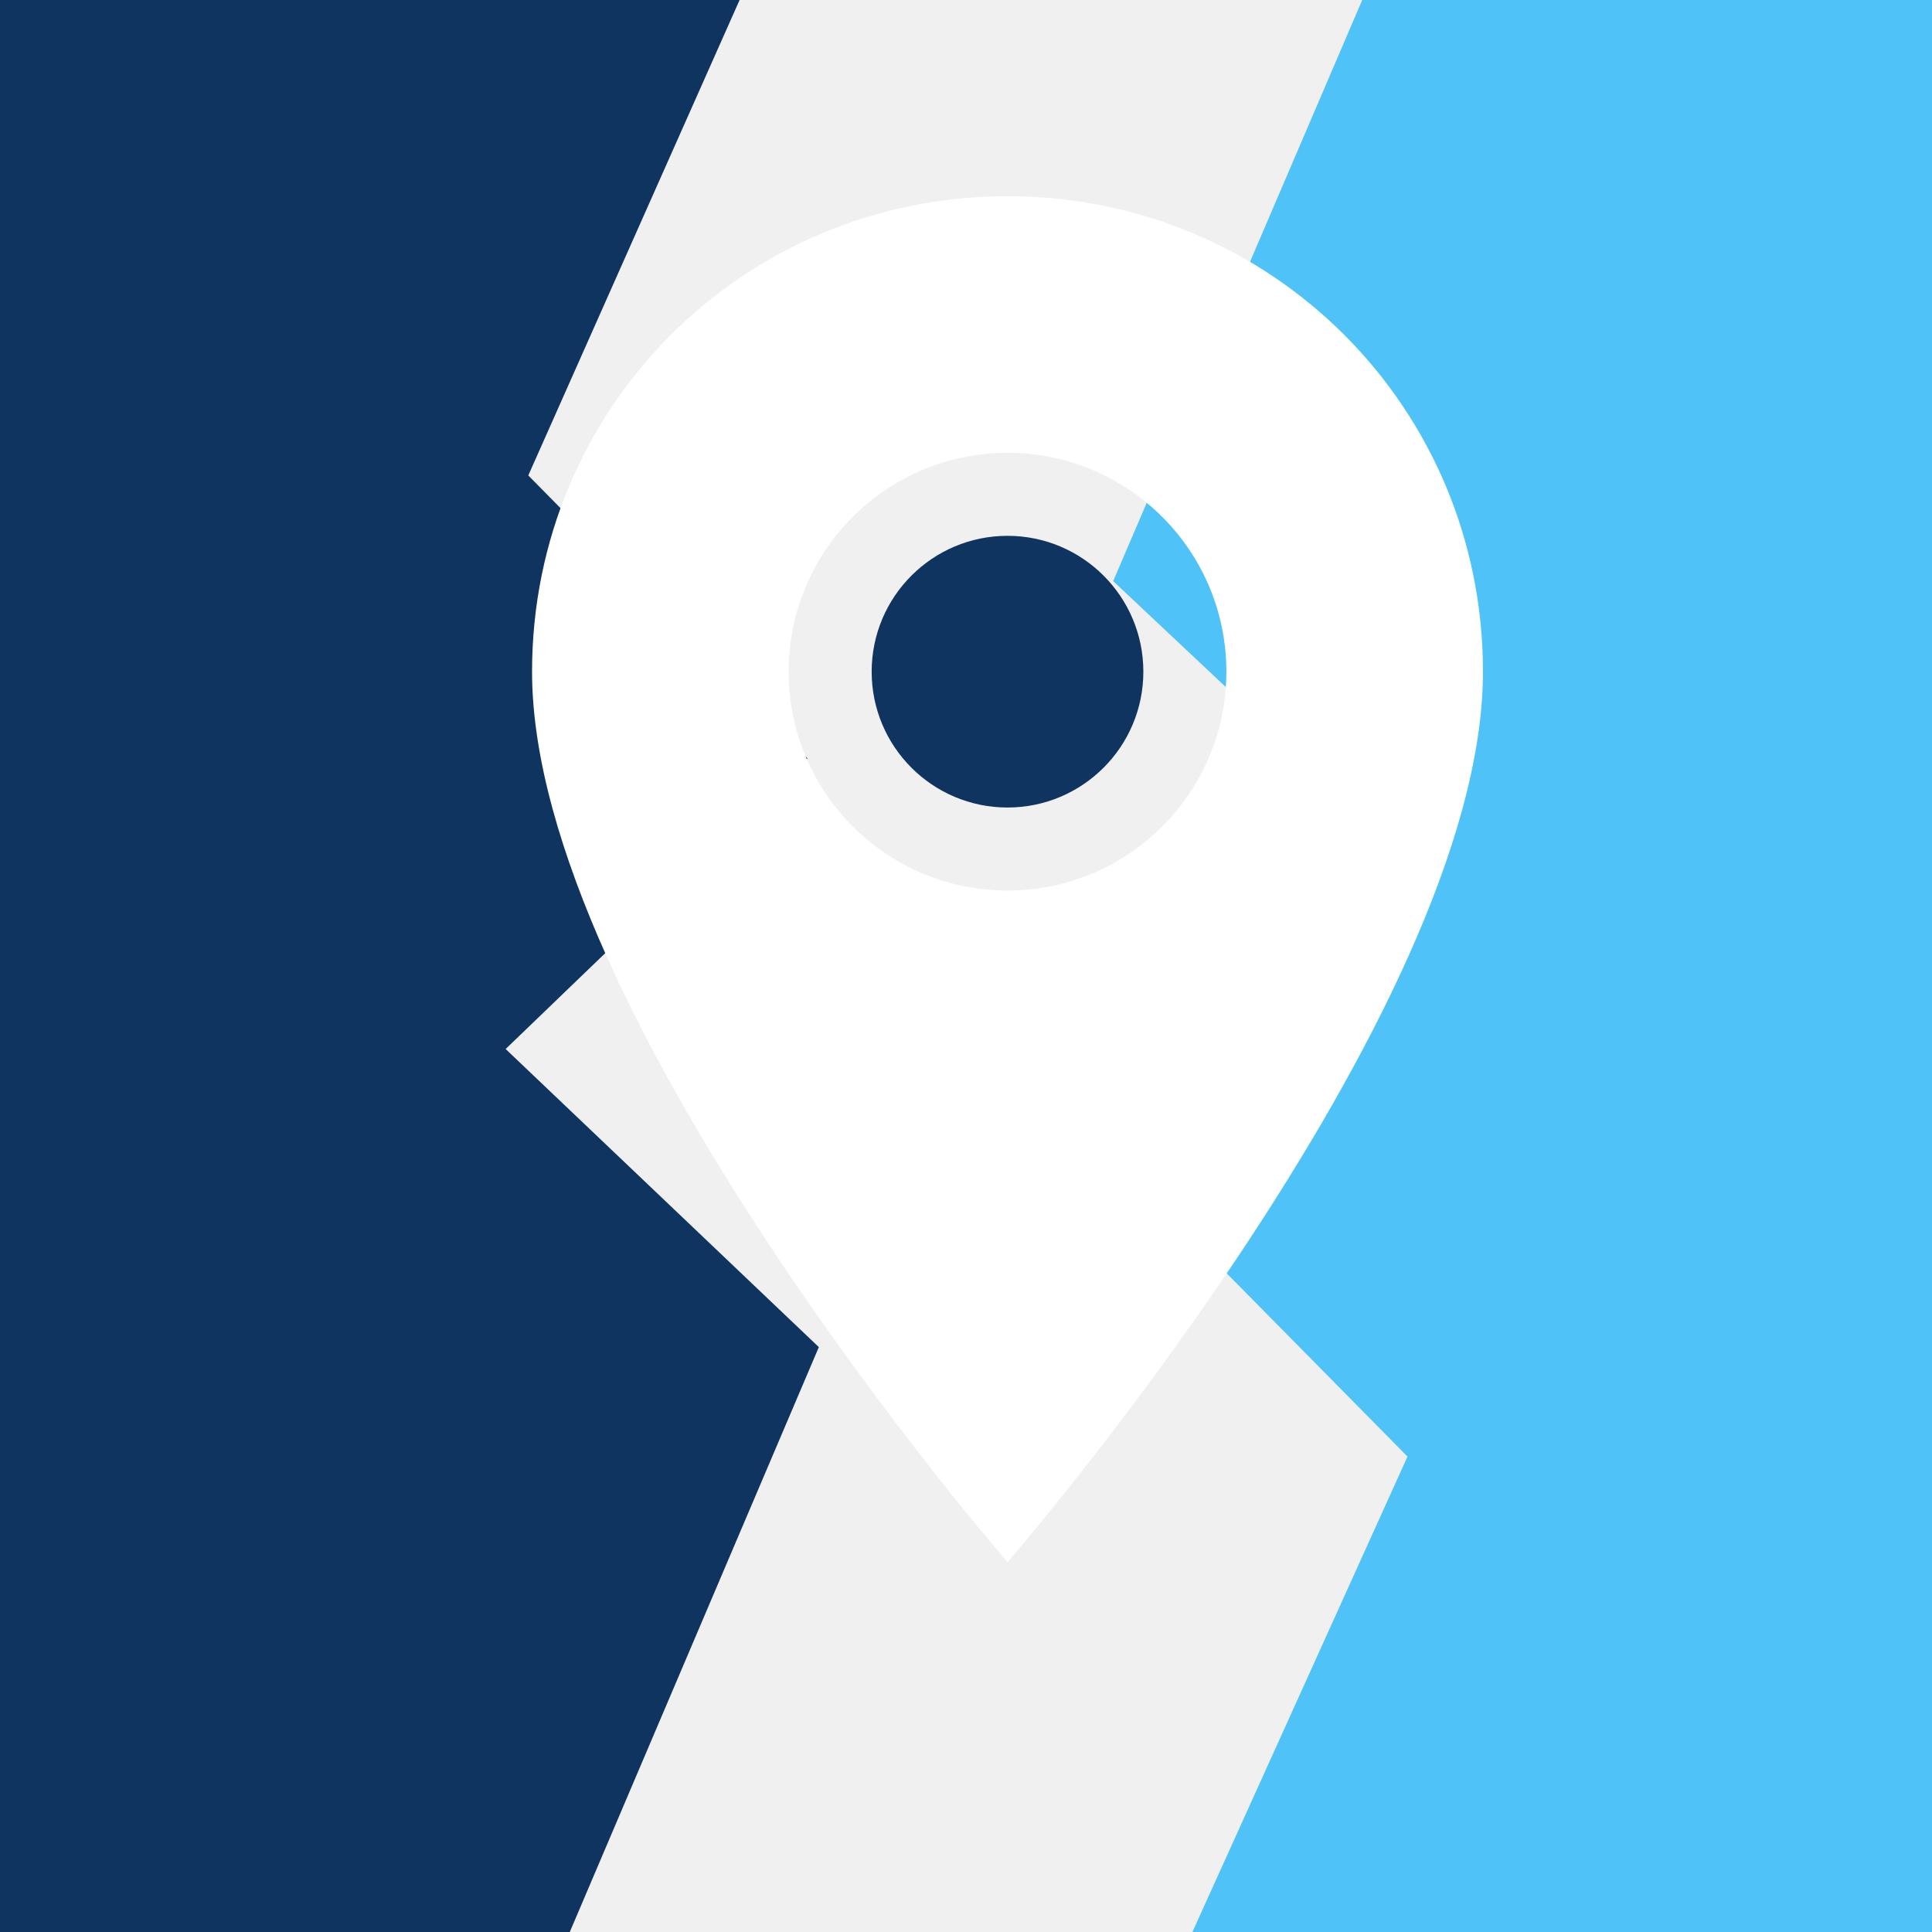
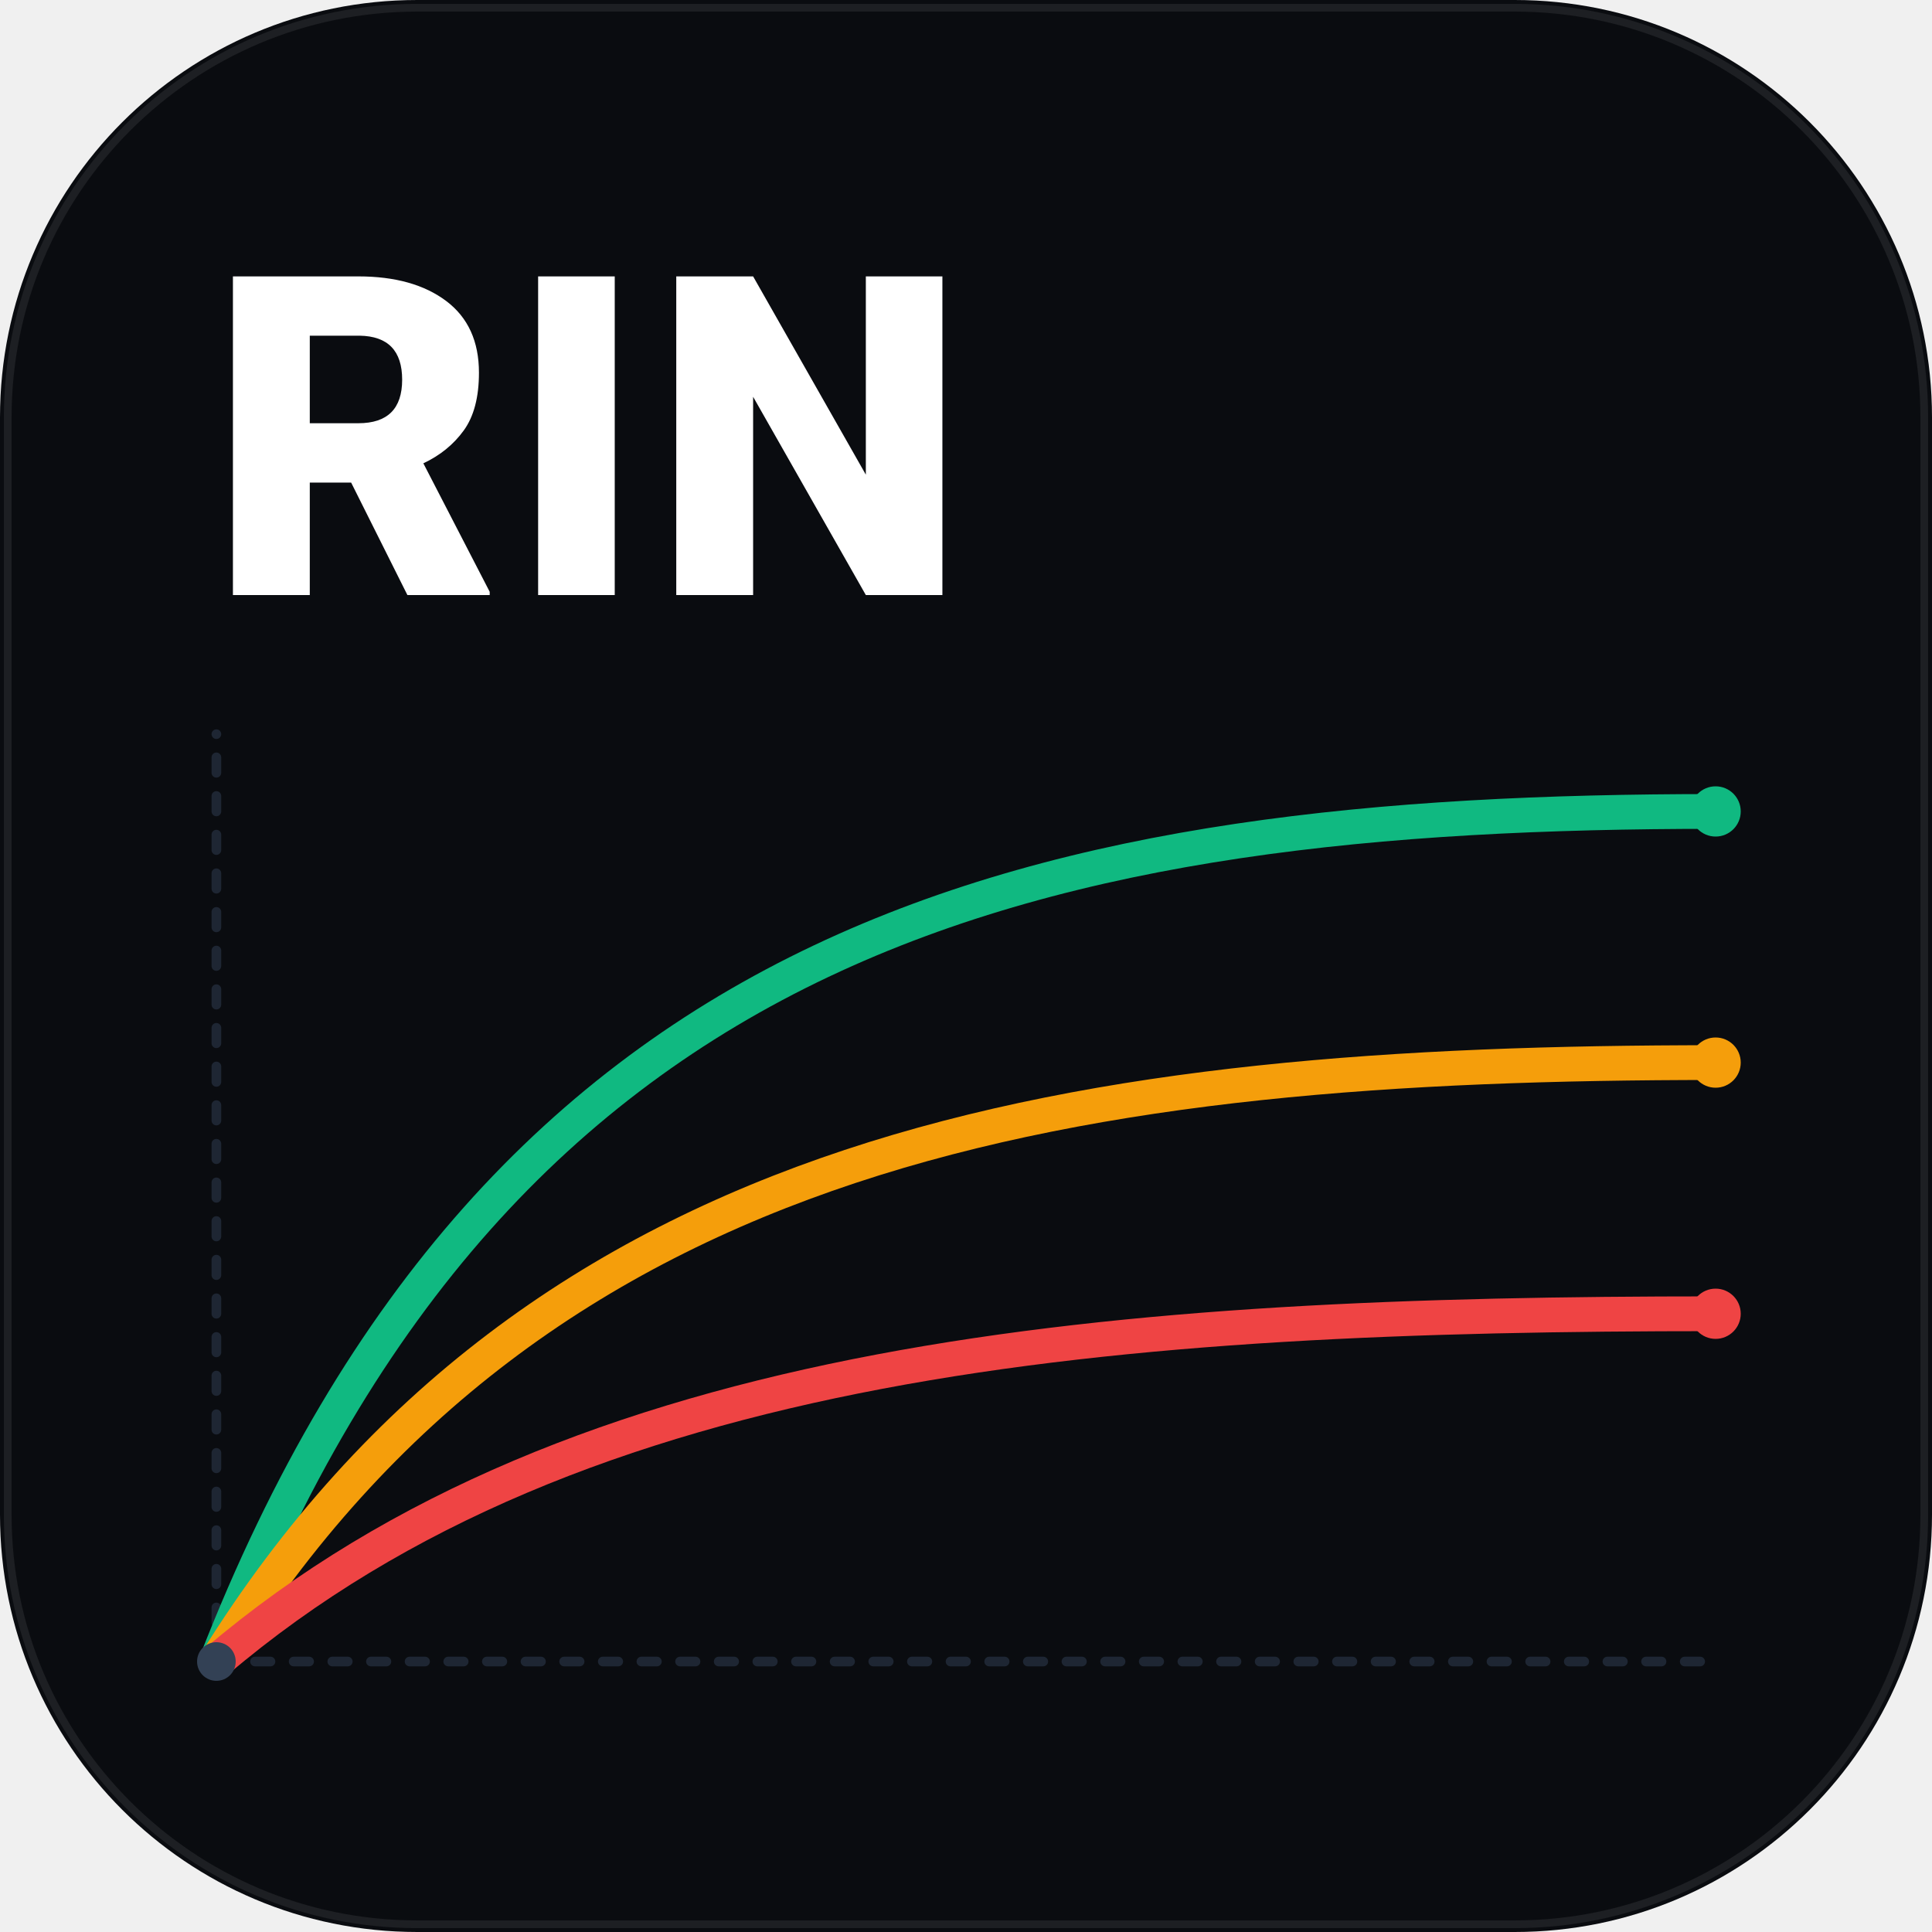
- <svg xmlns="http://www.w3.org/2000/svg" viewBox="0 0 512 512">
-   <path fill="#0F3460" d="M0 512V0h196l-56 126 74 75-80 77 83 79-66 155H0z" />
-   <path fill="#4FC3F7" d="M512 0v512H316l57-126-75-76 81-77-84-79L361 0h151z" />
-   <path fill="#FFFFFF" d="M267 52c-70 0-126 56-126 126 0 91 126 236 126 236s126-145 126-236C393 108 337 52 267 52zm0 184a58 58 0 1 1 0-116 58 58 0 0 1 0 116z" />
-   <path fill="#0F3460" d="M267 142a36 36 0 1 0 0 72 36 36 0 0 0 0-72z" />
+ <svg xmlns="http://www.w3.org/2000/svg" viewBox="0 0 500 500" width="100%" height="100%">
+   <defs>
+     <style>
+       .bg { fill: #0a0c10; }
+       .app-frame { fill: none; stroke: #ffffff; stroke-opacity: 0.08; stroke-width: 2; }
+       .brand-text {
+         font-family: system-ui, -apple-system, "Segoe UI", Roboto, "Helvetica Neue", Arial, sans-serif;
+         font-size: 116px;
+         font-weight: 900;
+         letter-spacing: 2px;
+         fill: #ffffff;
+       }
+       .axis-line { stroke: #1e2633; stroke-width: 2.5; stroke-dasharray: 4 6; stroke-linecap: round; }
+       .graph-line { fill: none; stroke-linecap: round; stroke-linejoin: round; }
+       .curve-top { stroke: #10b981; stroke-width: 9; }
+       .curve-mid { stroke: #f59e0b; stroke-width: 9; }
+       .curve-bot { stroke: #ef4444; stroke-width: 9; }
+       .origin-node { fill: #334155; }
+     </style>
+   </defs>
+   <g id="background">
+     <rect class="bg" width="500" height="500" rx="108" />
+     <rect class="app-frame" x="2" y="2" width="496" height="496" rx="106" />
+   </g>
+   <g id="logo-branding">
+     <text class="brand-text" x="54" y="154">RIN</text>
+   </g>
+   <g id="axes">
+     <line class="axis-line" x1="56" y1="430" x2="444" y2="430" />
+     <line class="axis-line" x1="56" y1="430" x2="56" y2="190" />
+   </g>
+   <g id="degressive-graphs">
+     <path id="graph-green" class="graph-line curve-top" d="M 56 430 C 130 240, 270 210, 444 210" />
+     <path id="graph-amber" class="graph-line curve-mid" d="M 56 430 C 140 295, 280 275, 444 275" />
+     <path id="graph-red" class="graph-line curve-bot" d="M 56 430 C 150 350, 290 340, 444 340" />
+   </g>
+   <g id="data-nodes">
+     <circle class="origin-node" cx="56" cy="430" r="5" />
+     <circle cx="444" cy="210" r="6.5" fill="#10b981" />
+     <circle cx="444" cy="275" r="6.5" fill="#f59e0b" />
+     <circle cx="444" cy="340" r="6.5" fill="#ef4444" />
+   </g>
</svg>
